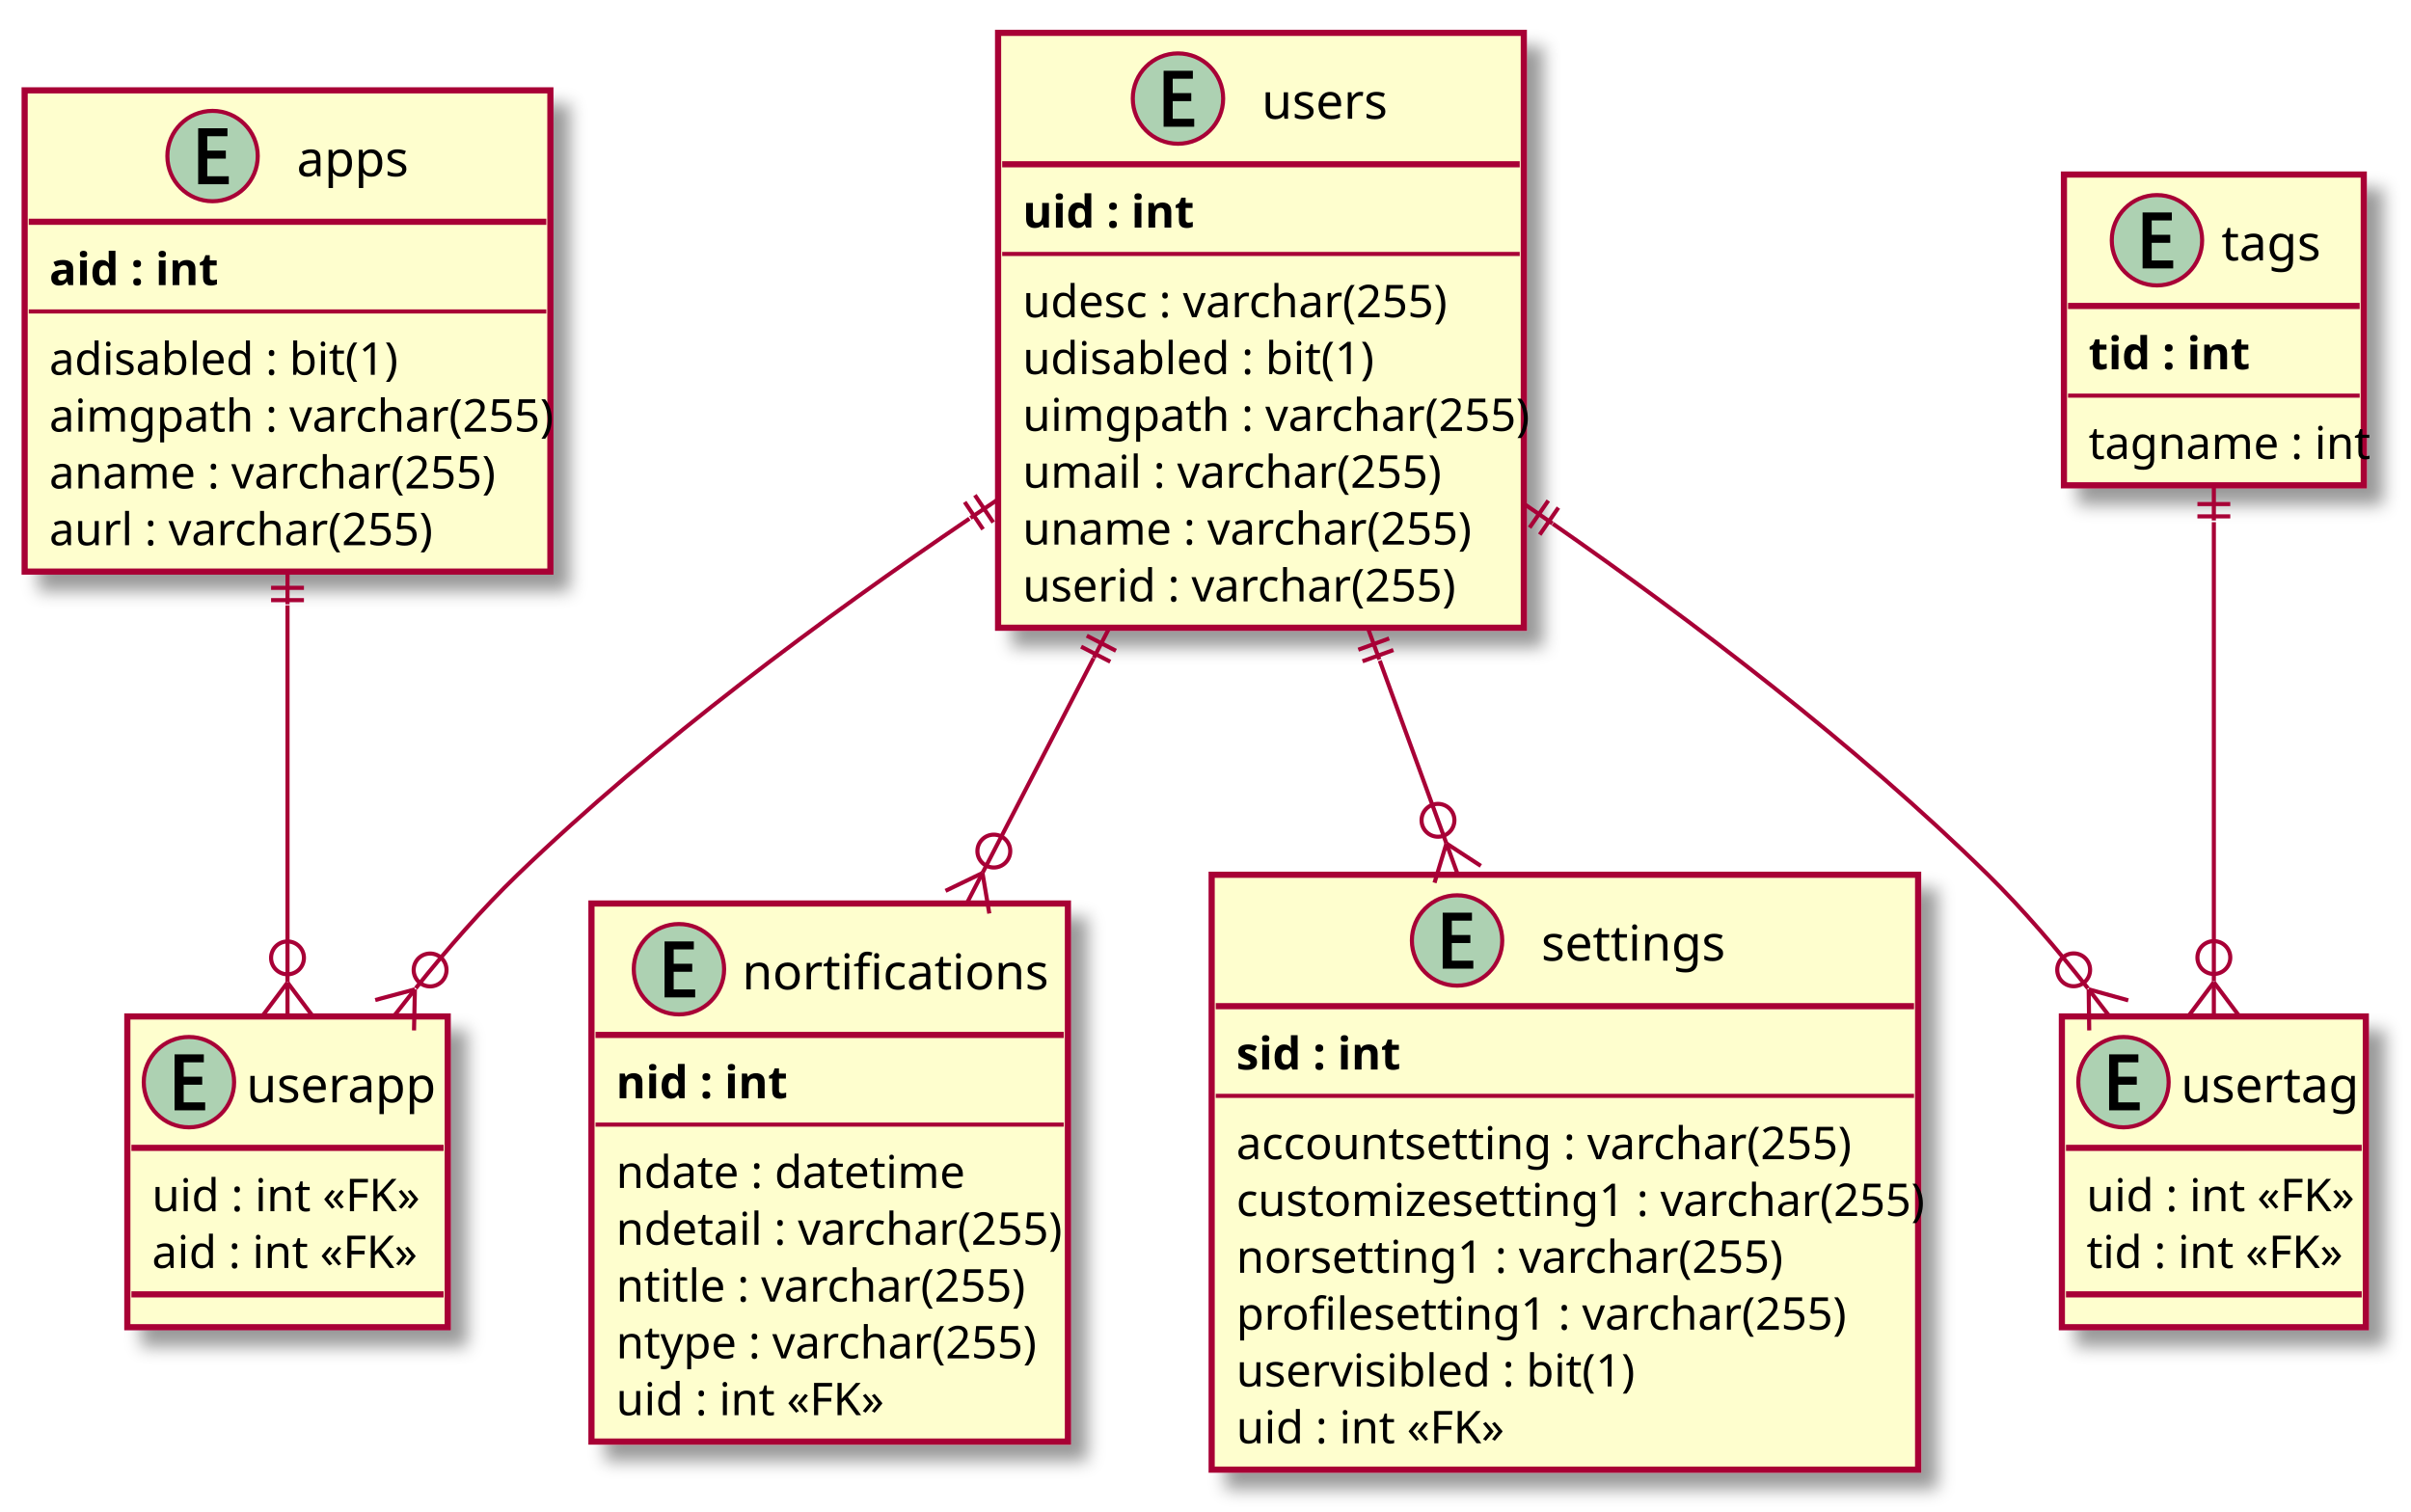
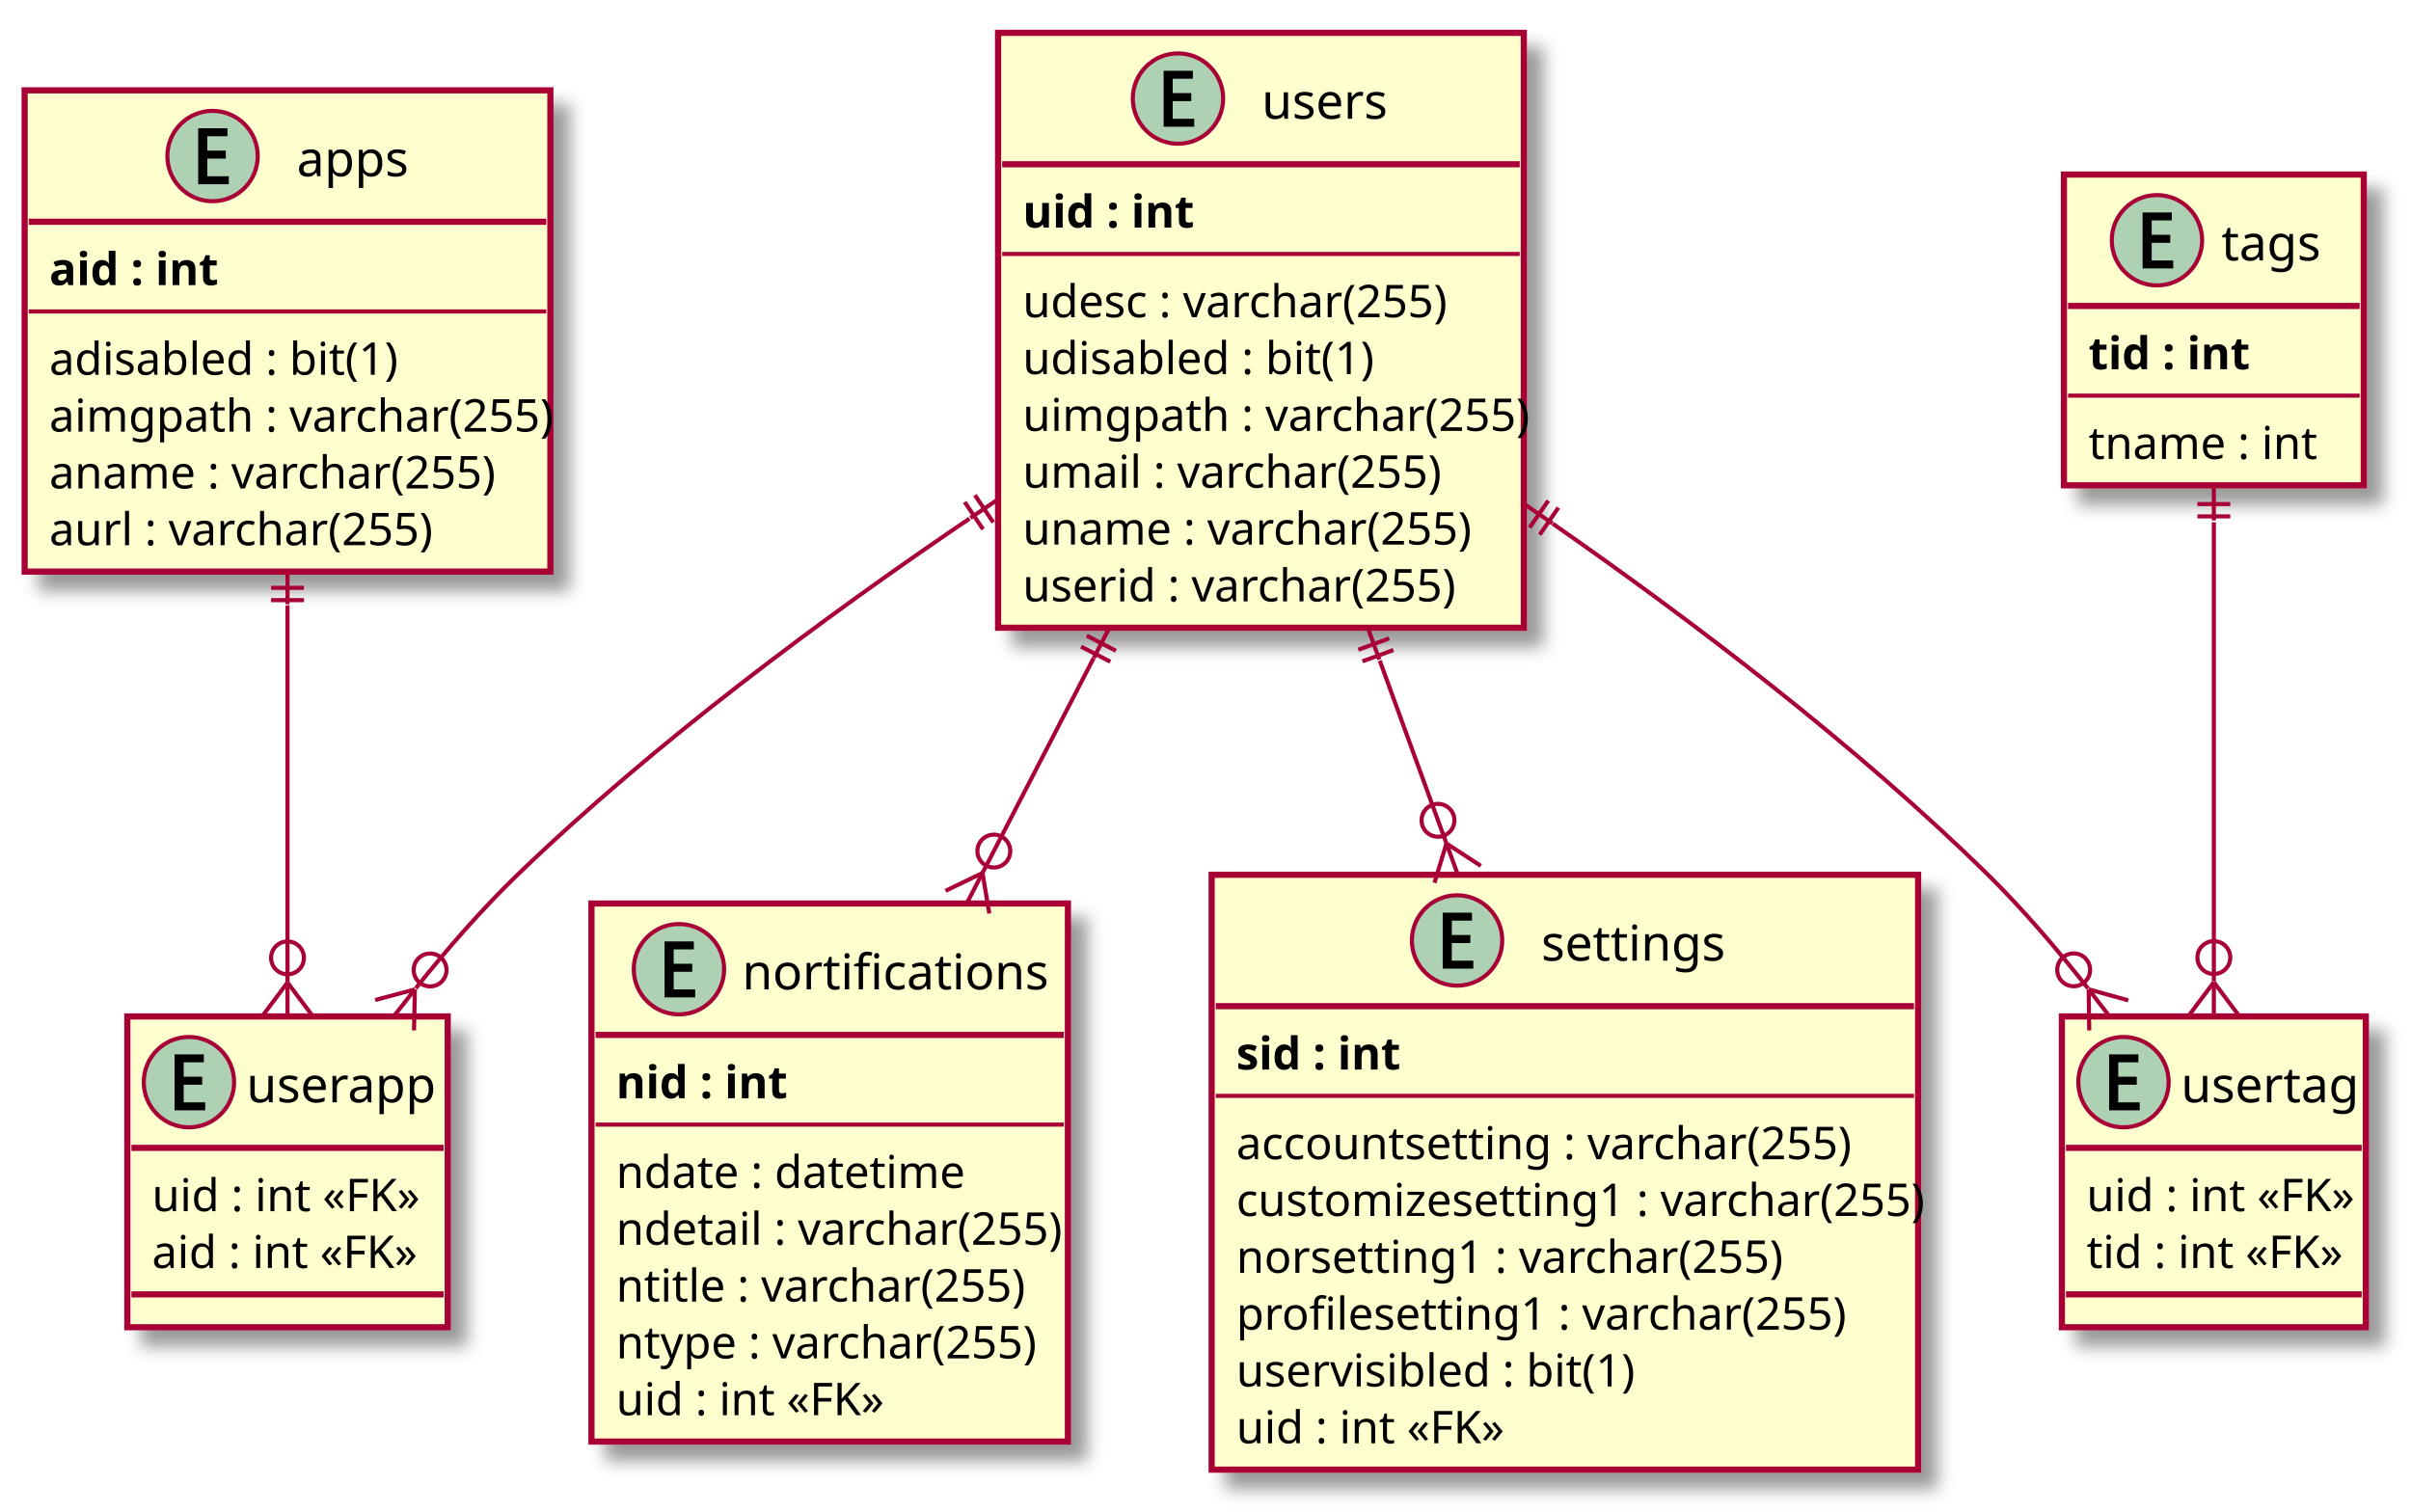
<svg xmlns="http://www.w3.org/2000/svg" contentScriptType="application/ecmascript" contentStyleType="text/css" height="368px" preserveAspectRatio="none" style="width:587px;height:368px;" version="1.1" viewBox="0 0 587 368" width="587px" zoomAndPan="magnify">
  <defs>
    <filter height="300%" id="f1v2yevx6kj90u" width="300%" x="-1" y="-1">
      <feGaussianBlur result="blurOut" stdDeviation="2.0" />
      <feColorMatrix in="blurOut" result="blurOut2" type="matrix" values="0 0 0 0 0 0 0 0 0 0 0 0 0 0 0 0 0 0 .4 0" />
      <feOffset dx="4.0" dy="4.0" in="blurOut2" result="blurOut3" />
      <feBlend in="SourceGraphic" in2="blurOut3" mode="normal" />
    </filter>
  </defs>
  <g>
    <rect fill="#FEFECE" filter="url(#f1v2yevx6kj90u)" height="117.18" id="apps" style="stroke: #A80036; stroke-width: 1.5;" width="128" x="6" y="22" />
    <ellipse cx="51.75" cy="38" fill="#ADD1B2" rx="11" ry="11" style="stroke: #A80036; stroke-width: 1.0;" />
    <path d="M50.469,36.672 L54.984,36.672 L54.984,38.625 L50.469,38.625 L50.469,42.922 L55.703,42.922 L55.703,44.859 L48.25,44.859 L48.25,31.234 L55.375,31.234 L55.375,33.172 L50.469,33.172 L50.469,36.672 Z " />
    <text fill="#000000" font-family="sans-serif" font-size="12" lengthAdjust="spacingAndGlyphs" textLength="28" x="72.25" y="42.91">apps</text>
    <line style="stroke: #A80036; stroke-width: 1.5;" x1="7" x2="133" y1="54" y2="54" />
    <text fill="#000000" font-family="sans-serif" font-size="11" font-weight="bold" lengthAdjust="spacingAndGlyphs" textLength="39" x="12" y="69.419">aid : int</text>
    <line style="stroke: #A80036; stroke-width: 1.0;" x1="7" x2="133" y1="75.836" y2="75.836" />
    <text fill="#000000" font-family="sans-serif" font-size="11" lengthAdjust="spacingAndGlyphs" textLength="80" x="12" y="91.255">adisabled : bit(1)</text>
    <text fill="#000000" font-family="sans-serif" font-size="11" lengthAdjust="spacingAndGlyphs" textLength="116" x="12" y="105.091">aimgpath : varchar(255)</text>
    <text fill="#000000" font-family="sans-serif" font-size="11" lengthAdjust="spacingAndGlyphs" textLength="105" x="12" y="118.927">aname : varchar(255)</text>
    <text fill="#000000" font-family="sans-serif" font-size="11" lengthAdjust="spacingAndGlyphs" textLength="91" x="12" y="132.763">aurl : varchar(255)</text>
    <rect fill="#FEFECE" filter="url(#f1v2yevx6kj90u)" height="144.852" id="users" style="stroke: #A80036; stroke-width: 1.5;" width="128" x="243" y="8" />
    <ellipse cx="286.8" cy="24" fill="#ADD1B2" rx="11" ry="11" style="stroke: #A80036; stroke-width: 1.0;" />
    <path d="M285.519,22.672 L290.034,22.672 L290.034,24.625 L285.519,24.625 L285.519,28.922 L290.753,28.922 L290.753,30.859 L283.3,30.859 L283.3,17.234 L290.425,17.234 L290.425,19.172 L285.519,19.172 L285.519,22.672 Z " />
    <text fill="#000000" font-family="sans-serif" font-size="12" lengthAdjust="spacingAndGlyphs" textLength="32" x="307.2" y="28.91">users</text>
    <line style="stroke: #A80036; stroke-width: 1.5;" x1="244" x2="370" y1="40" y2="40" />
    <text fill="#000000" font-family="sans-serif" font-size="11" font-weight="bold" lengthAdjust="spacingAndGlyphs" textLength="40" x="249" y="55.419">uid : int</text>
    <line style="stroke: #A80036; stroke-width: 1.0;" x1="244" x2="370" y1="61.836" y2="61.836" />
    <text fill="#000000" font-family="sans-serif" font-size="11" lengthAdjust="spacingAndGlyphs" textLength="103" x="249" y="77.255">udesc : varchar(255)</text>
    <text fill="#000000" font-family="sans-serif" font-size="11" lengthAdjust="spacingAndGlyphs" textLength="80" x="249" y="91.091">udisabled : bit(1)</text>
    <text fill="#000000" font-family="sans-serif" font-size="11" lengthAdjust="spacingAndGlyphs" textLength="116" x="249" y="104.927">uimgpath : varchar(255)</text>
    <text fill="#000000" font-family="sans-serif" font-size="11" lengthAdjust="spacingAndGlyphs" textLength="97" x="249" y="118.763">umail : varchar(255)</text>
    <text fill="#000000" font-family="sans-serif" font-size="11" lengthAdjust="spacingAndGlyphs" textLength="105" x="249" y="132.599">uname : varchar(255)</text>
    <text fill="#000000" font-family="sans-serif" font-size="11" lengthAdjust="spacingAndGlyphs" textLength="103" x="249" y="146.435">userid : varchar(255)</text>
    <rect fill="#FEFECE" filter="url(#f1v2yevx6kj90u)" height="75.672" id="tags" style="stroke: #A80036; stroke-width: 1.5;" width="73" x="502.5" y="42.5" />
    <ellipse cx="525.15" cy="58.5" fill="#ADD1B2" rx="11" ry="11" style="stroke: #A80036; stroke-width: 1.0;" />
    <path d="M523.869,57.172 L528.384,57.172 L528.384,59.125 L523.869,59.125 L523.869,63.422 L529.103,63.422 L529.103,65.359 L521.65,65.359 L521.65,51.734 L528.775,51.734 L528.775,53.672 L523.869,53.672 L523.869,57.172 Z " />
    <text fill="#000000" font-family="sans-serif" font-size="12" lengthAdjust="spacingAndGlyphs" textLength="24" x="540.85" y="63.41">tags</text>
    <line style="stroke: #A80036; stroke-width: 1.5;" x1="503.5" x2="574.5" y1="74.5" y2="74.5" />
    <text fill="#000000" font-family="sans-serif" font-size="11" font-weight="bold" lengthAdjust="spacingAndGlyphs" textLength="37" x="508.5" y="89.919">tid : int</text>
    <line style="stroke: #A80036; stroke-width: 1.0;" x1="503.5" x2="574.5" y1="96.336" y2="96.336" />
-     <text fill="#000000" font-family="sans-serif" font-size="11" lengthAdjust="spacingAndGlyphs" textLength="61" x="508.5" y="111.755">tagname : int</text>
+     <text fill="#000000" font-family="sans-serif" font-size="11" lengthAdjust="spacingAndGlyphs" textLength="61" x="508.5" y="111.755">tname : int</text>
    <rect fill="#FEFECE" filter="url(#f1v2yevx6kj90u)" height="131.016" id="nortifications" style="stroke: #A80036; stroke-width: 1.5;" width="116" x="144" y="220" />
    <ellipse cx="165.3" cy="236" fill="#ADD1B2" rx="11" ry="11" style="stroke: #A80036; stroke-width: 1.0;" />
    <path d="M164.019,234.672 L168.534,234.672 L168.534,236.625 L164.019,236.625 L164.019,240.922 L169.253,240.922 L169.253,242.859 L161.8,242.859 L161.8,229.234 L168.925,229.234 L168.925,231.172 L164.019,231.172 L164.019,234.672 Z " />
    <text fill="#000000" font-family="sans-serif" font-size="12" lengthAdjust="spacingAndGlyphs" textLength="70" x="180.7" y="240.91">nortifications</text>
    <line style="stroke: #A80036; stroke-width: 1.5;" x1="145" x2="259" y1="252" y2="252" />
    <text fill="#000000" font-family="sans-serif" font-size="11" font-weight="bold" lengthAdjust="spacingAndGlyphs" textLength="40" x="150" y="267.419">nid : int</text>
    <line style="stroke: #A80036; stroke-width: 1.0;" x1="145" x2="259" y1="273.836" y2="273.836" />
    <text fill="#000000" font-family="sans-serif" font-size="11" lengthAdjust="spacingAndGlyphs" textLength="76" x="150" y="289.255">ndate : datetime</text>
    <text fill="#000000" font-family="sans-serif" font-size="11" lengthAdjust="spacingAndGlyphs" textLength="104" x="150" y="303.091">ndetail : varchar(255)</text>
    <text fill="#000000" font-family="sans-serif" font-size="11" lengthAdjust="spacingAndGlyphs" textLength="95" x="150" y="316.927">ntitle : varchar(255)</text>
    <text fill="#000000" font-family="sans-serif" font-size="11" lengthAdjust="spacingAndGlyphs" textLength="100" x="150" y="330.763">ntype : varchar(255)</text>
    <text fill="#000000" font-family="sans-serif" font-size="11" lengthAdjust="spacingAndGlyphs" textLength="62" x="150" y="344.599">uid : int «FK»</text>
    <rect fill="#FEFECE" filter="url(#f1v2yevx6kj90u)" height="144.852" id="settings" style="stroke: #A80036; stroke-width: 1.5;" width="172" x="295" y="213" />
    <ellipse cx="354.75" cy="229" fill="#ADD1B2" rx="11" ry="11" style="stroke: #A80036; stroke-width: 1.0;" />
    <path d="M353.469,227.672 L357.984,227.672 L357.984,229.625 L353.469,229.625 L353.469,233.922 L358.703,233.922 L358.703,235.859 L351.25,235.859 L351.25,222.234 L358.375,222.234 L358.375,224.172 L353.469,224.172 L353.469,227.672 Z " />
    <text fill="#000000" font-family="sans-serif" font-size="12" lengthAdjust="spacingAndGlyphs" textLength="44" x="375.25" y="233.91">settings</text>
    <line style="stroke: #A80036; stroke-width: 1.5;" x1="296" x2="466" y1="245" y2="245" />
    <text fill="#000000" font-family="sans-serif" font-size="11" font-weight="bold" lengthAdjust="spacingAndGlyphs" textLength="40" x="301" y="260.419">sid : int</text>
    <line style="stroke: #A80036; stroke-width: 1.0;" x1="296" x2="466" y1="266.836" y2="266.836" />
    <text fill="#000000" font-family="sans-serif" font-size="11" lengthAdjust="spacingAndGlyphs" textLength="144" x="301" y="282.255">accountsetting : varchar(255)</text>
    <text fill="#000000" font-family="sans-serif" font-size="11" lengthAdjust="spacingAndGlyphs" textLength="160" x="301" y="296.091">customizesetting1 : varchar(255)</text>
    <text fill="#000000" font-family="sans-serif" font-size="11" lengthAdjust="spacingAndGlyphs" textLength="127" x="301" y="309.927">norsetting1 : varchar(255)</text>
    <text fill="#000000" font-family="sans-serif" font-size="11" lengthAdjust="spacingAndGlyphs" textLength="141" x="301" y="323.763">profilesetting1 : varchar(255)</text>
    <text fill="#000000" font-family="sans-serif" font-size="11" lengthAdjust="spacingAndGlyphs" textLength="92" x="301" y="337.599">uservisibled : bit(1)</text>
    <text fill="#000000" font-family="sans-serif" font-size="11" lengthAdjust="spacingAndGlyphs" textLength="62" x="301" y="351.435">uid : int «FK»</text>
    <rect fill="#FEFECE" filter="url(#f1v2yevx6kj90u)" height="75.672" id="userapp" style="stroke: #A80036; stroke-width: 1.5;" width="78" x="31" y="247.5" />
    <ellipse cx="46" cy="263.5" fill="#ADD1B2" rx="11" ry="11" style="stroke: #A80036; stroke-width: 1.0;" />
    <path d="M44.719,262.172 L49.234,262.172 L49.234,264.125 L44.719,264.125 L44.719,268.422 L49.953,268.422 L49.953,270.359 L42.5,270.359 L42.5,256.734 L49.625,256.734 L49.625,258.672 L44.719,258.672 L44.719,262.172 Z " />
    <text fill="#000000" font-family="sans-serif" font-size="12" lengthAdjust="spacingAndGlyphs" textLength="46" x="60" y="268.41">userapp</text>
    <line style="stroke: #A80036; stroke-width: 1.5;" x1="32" x2="108" y1="279.5" y2="279.5" />
    <text fill="#000000" font-family="sans-serif" font-size="11" lengthAdjust="spacingAndGlyphs" textLength="62" x="37" y="294.919">uid : int «FK»</text>
    <text fill="#000000" font-family="sans-serif" font-size="11" lengthAdjust="spacingAndGlyphs" textLength="62" x="37" y="308.755">aid : int «FK»</text>
    <line style="stroke: #A80036; stroke-width: 1.5;" x1="32" x2="108" y1="315.172" y2="315.172" />
    <rect fill="#FEFECE" filter="url(#f1v2yevx6kj90u)" height="75.672" id="usertag" style="stroke: #A80036; stroke-width: 1.5;" width="74" x="502" y="247.5" />
    <ellipse cx="517" cy="263.5" fill="#ADD1B2" rx="11" ry="11" style="stroke: #A80036; stroke-width: 1.0;" />
    <path d="M515.719,262.172 L520.234,262.172 L520.234,264.125 L515.719,264.125 L515.719,268.422 L520.953,268.422 L520.953,270.359 L513.5,270.359 L513.5,256.734 L520.625,256.734 L520.625,258.672 L515.719,258.672 L515.719,262.172 Z " />
    <text fill="#000000" font-family="sans-serif" font-size="12" lengthAdjust="spacingAndGlyphs" textLength="42" x="531" y="268.41">usertag</text>
    <line style="stroke: #A80036; stroke-width: 1.5;" x1="503" x2="575" y1="279.5" y2="279.5" />
    <text fill="#000000" font-family="sans-serif" font-size="11" lengthAdjust="spacingAndGlyphs" textLength="62" x="508" y="294.919">uid : int «FK»</text>
    <text fill="#000000" font-family="sans-serif" font-size="11" lengthAdjust="spacingAndGlyphs" textLength="59" x="508" y="308.755">tid : int «FK»</text>
    <line style="stroke: #A80036; stroke-width: 1.5;" x1="503" x2="575" y1="315.172" y2="315.172" />
    <path d="M70,147.406 C70,177.389 70,212.118 70,239.119 " fill="none" id="apps-userapp" style="stroke: #A80036; stroke-width: 1.0;" />
    <line style="stroke: #A80036; stroke-width: 1.0;" x1="70" x2="76" y1="239.237" y2="247.237" />
    <line style="stroke: #A80036; stroke-width: 1.0;" x1="70" x2="64" y1="239.237" y2="247.237" />
    <line style="stroke: #A80036; stroke-width: 1.0;" x1="70" x2="70" y1="239.237" y2="247.237" />
    <ellipse cx="70" cy="233.237" fill="none" rx="4" ry="4" style="stroke: #A80036; stroke-width: 1.0;" />
    <line style="stroke: #A80036; stroke-width: 1.0;" x1="66" x2="74" y1="143.129" y2="143.129" />
    <line style="stroke: #A80036; stroke-width: 1.0;" x1="66" x2="74" y1="146.129" y2="146.129" />
    <line style="stroke: #A80036; stroke-width: 1.0;" x1="70" x2="70" y1="147.129" y2="139.129" />
    <path d="M236.02,126.288 C201.088,149.968 159.417,180.769 126,213 C117.332,221.36 108.852,231.096 101.219,240.642 " fill="none" id="users-userapp" style="stroke: #A80036; stroke-width: 1.0;" />
    <line style="stroke: #A80036; stroke-width: 1.0;" x1="101.013" x2="100.8" y1="240.906" y2="250.904" />
    <line style="stroke: #A80036; stroke-width: 1.0;" x1="101.013" x2="91.356" y1="240.906" y2="243.5" />
    <line style="stroke: #A80036; stroke-width: 1.0;" x1="101.013" x2="96.078" y1="240.906" y2="247.202" />
    <ellipse cx="104.715" cy="236.184" fill="none" rx="4" ry="4" style="stroke: #A80036; stroke-width: 1.0;" />
    <line style="stroke: #A80036; stroke-width: 1.0;" x1="237.36" x2="241.827" y1="120.564" y2="127.201" />
    <line style="stroke: #A80036; stroke-width: 1.0;" x1="234.871" x2="239.338" y1="122.239" y2="128.876" />
    <line style="stroke: #A80036; stroke-width: 1.0;" x1="236.275" x2="242.912" y1="126.116" y2="121.649" />
    <path d="M539,127.159 C539,160.533 539,205.6 539,238.948 " fill="none" id="tags-usertag" style="stroke: #A80036; stroke-width: 1.0;" />
    <line style="stroke: #A80036; stroke-width: 1.0;" x1="539" x2="545" y1="239.16" y2="247.16" />
    <line style="stroke: #A80036; stroke-width: 1.0;" x1="539" x2="533" y1="239.16" y2="247.16" />
    <line style="stroke: #A80036; stroke-width: 1.0;" x1="539" x2="539" y1="239.16" y2="247.16" />
    <ellipse cx="539" cy="233.16" fill="none" rx="4" ry="4" style="stroke: #A80036; stroke-width: 1.0;" />
    <line style="stroke: #A80036; stroke-width: 1.0;" x1="535" x2="543" y1="122.733" y2="122.733" />
    <line style="stroke: #A80036; stroke-width: 1.0;" x1="535" x2="543" y1="125.733" y2="125.733" />
    <line style="stroke: #A80036; stroke-width: 1.0;" x1="539" x2="539" y1="126.733" y2="118.733" />
    <path d="M378.069,127.534 C411.904,151.09 451.886,181.419 484,213 C492.528,221.387 500.863,231.133 508.361,240.682 " fill="none" id="users-usertag" style="stroke: #A80036; stroke-width: 1.0;" />
    <line style="stroke: #A80036; stroke-width: 1.0;" x1="508.53" x2="518.164" y1="240.902" y2="243.581" />
    <line style="stroke: #A80036; stroke-width: 1.0;" x1="508.53" x2="508.656" y1="240.902" y2="250.901" />
    <line style="stroke: #A80036; stroke-width: 1.0;" x1="508.53" x2="513.41" y1="240.902" y2="247.241" />
    <ellipse cx="504.87" cy="236.148" fill="none" rx="4" ry="4" style="stroke: #A80036; stroke-width: 1.0;" />
    <line style="stroke: #A80036; stroke-width: 1.0;" x1="372.404" x2="376.953" y1="128.48" y2="121.899" />
    <line style="stroke: #A80036; stroke-width: 1.0;" x1="374.871" x2="379.421" y1="130.186" y2="123.605" />
    <line style="stroke: #A80036; stroke-width: 1.0;" x1="377.969" x2="371.388" y1="127.464" y2="122.915" />
    <path d="M266.266,160.253 C257.369,177.454 247.996,195.575 239.243,212.497 " fill="none" id="users-nortifications" style="stroke: #A80036; stroke-width: 1.0;" />
    <line style="stroke: #A80036; stroke-width: 1.0;" x1="239.209" x2="240.862" y1="212.564" y2="222.427" />
    <line style="stroke: #A80036; stroke-width: 1.0;" x1="239.209" x2="230.204" y1="212.564" y2="216.913" />
    <line style="stroke: #A80036; stroke-width: 1.0;" x1="239.209" x2="235.533" y1="212.564" y2="219.67" />
    <ellipse cx="241.965" cy="207.235" fill="none" rx="4" ry="4" style="stroke: #A80036; stroke-width: 1.0;" />
    <line style="stroke: #A80036; stroke-width: 1.0;" x1="264.591" x2="271.697" y1="154.786" y2="158.46" />
    <line style="stroke: #A80036; stroke-width: 1.0;" x1="263.213" x2="270.32" y1="157.451" y2="161.125" />
    <line style="stroke: #A80036; stroke-width: 1.0;" x1="266.307" x2="269.981" y1="160.177" y2="153.07" />
    <path d="M335.936,160.879 C341.26,175.482 346.817,190.728 352.138,205.324 " fill="none" id="users-settings" style="stroke: #A80036; stroke-width: 1.0;" />
    <line style="stroke: #A80036; stroke-width: 1.0;" x1="352.157" x2="360.534" y1="205.376" y2="210.837" />
    <line style="stroke: #A80036; stroke-width: 1.0;" x1="352.157" x2="349.26" y1="205.376" y2="214.947" />
    <line style="stroke: #A80036; stroke-width: 1.0;" x1="352.157" x2="354.897" y1="205.376" y2="212.892" />
    <ellipse cx="350.102" cy="199.739" fill="none" rx="4" ry="4" style="stroke: #A80036; stroke-width: 1.0;" />
    <line style="stroke: #A80036; stroke-width: 1.0;" x1="330.702" x2="338.218" y1="158.198" y2="155.458" />
    <line style="stroke: #A80036; stroke-width: 1.0;" x1="331.73" x2="339.246" y1="161.017" y2="158.276" />
    <line style="stroke: #A80036; stroke-width: 1.0;" x1="335.83" x2="333.09" y1="160.586" y2="153.07" />
  </g>
</svg>
